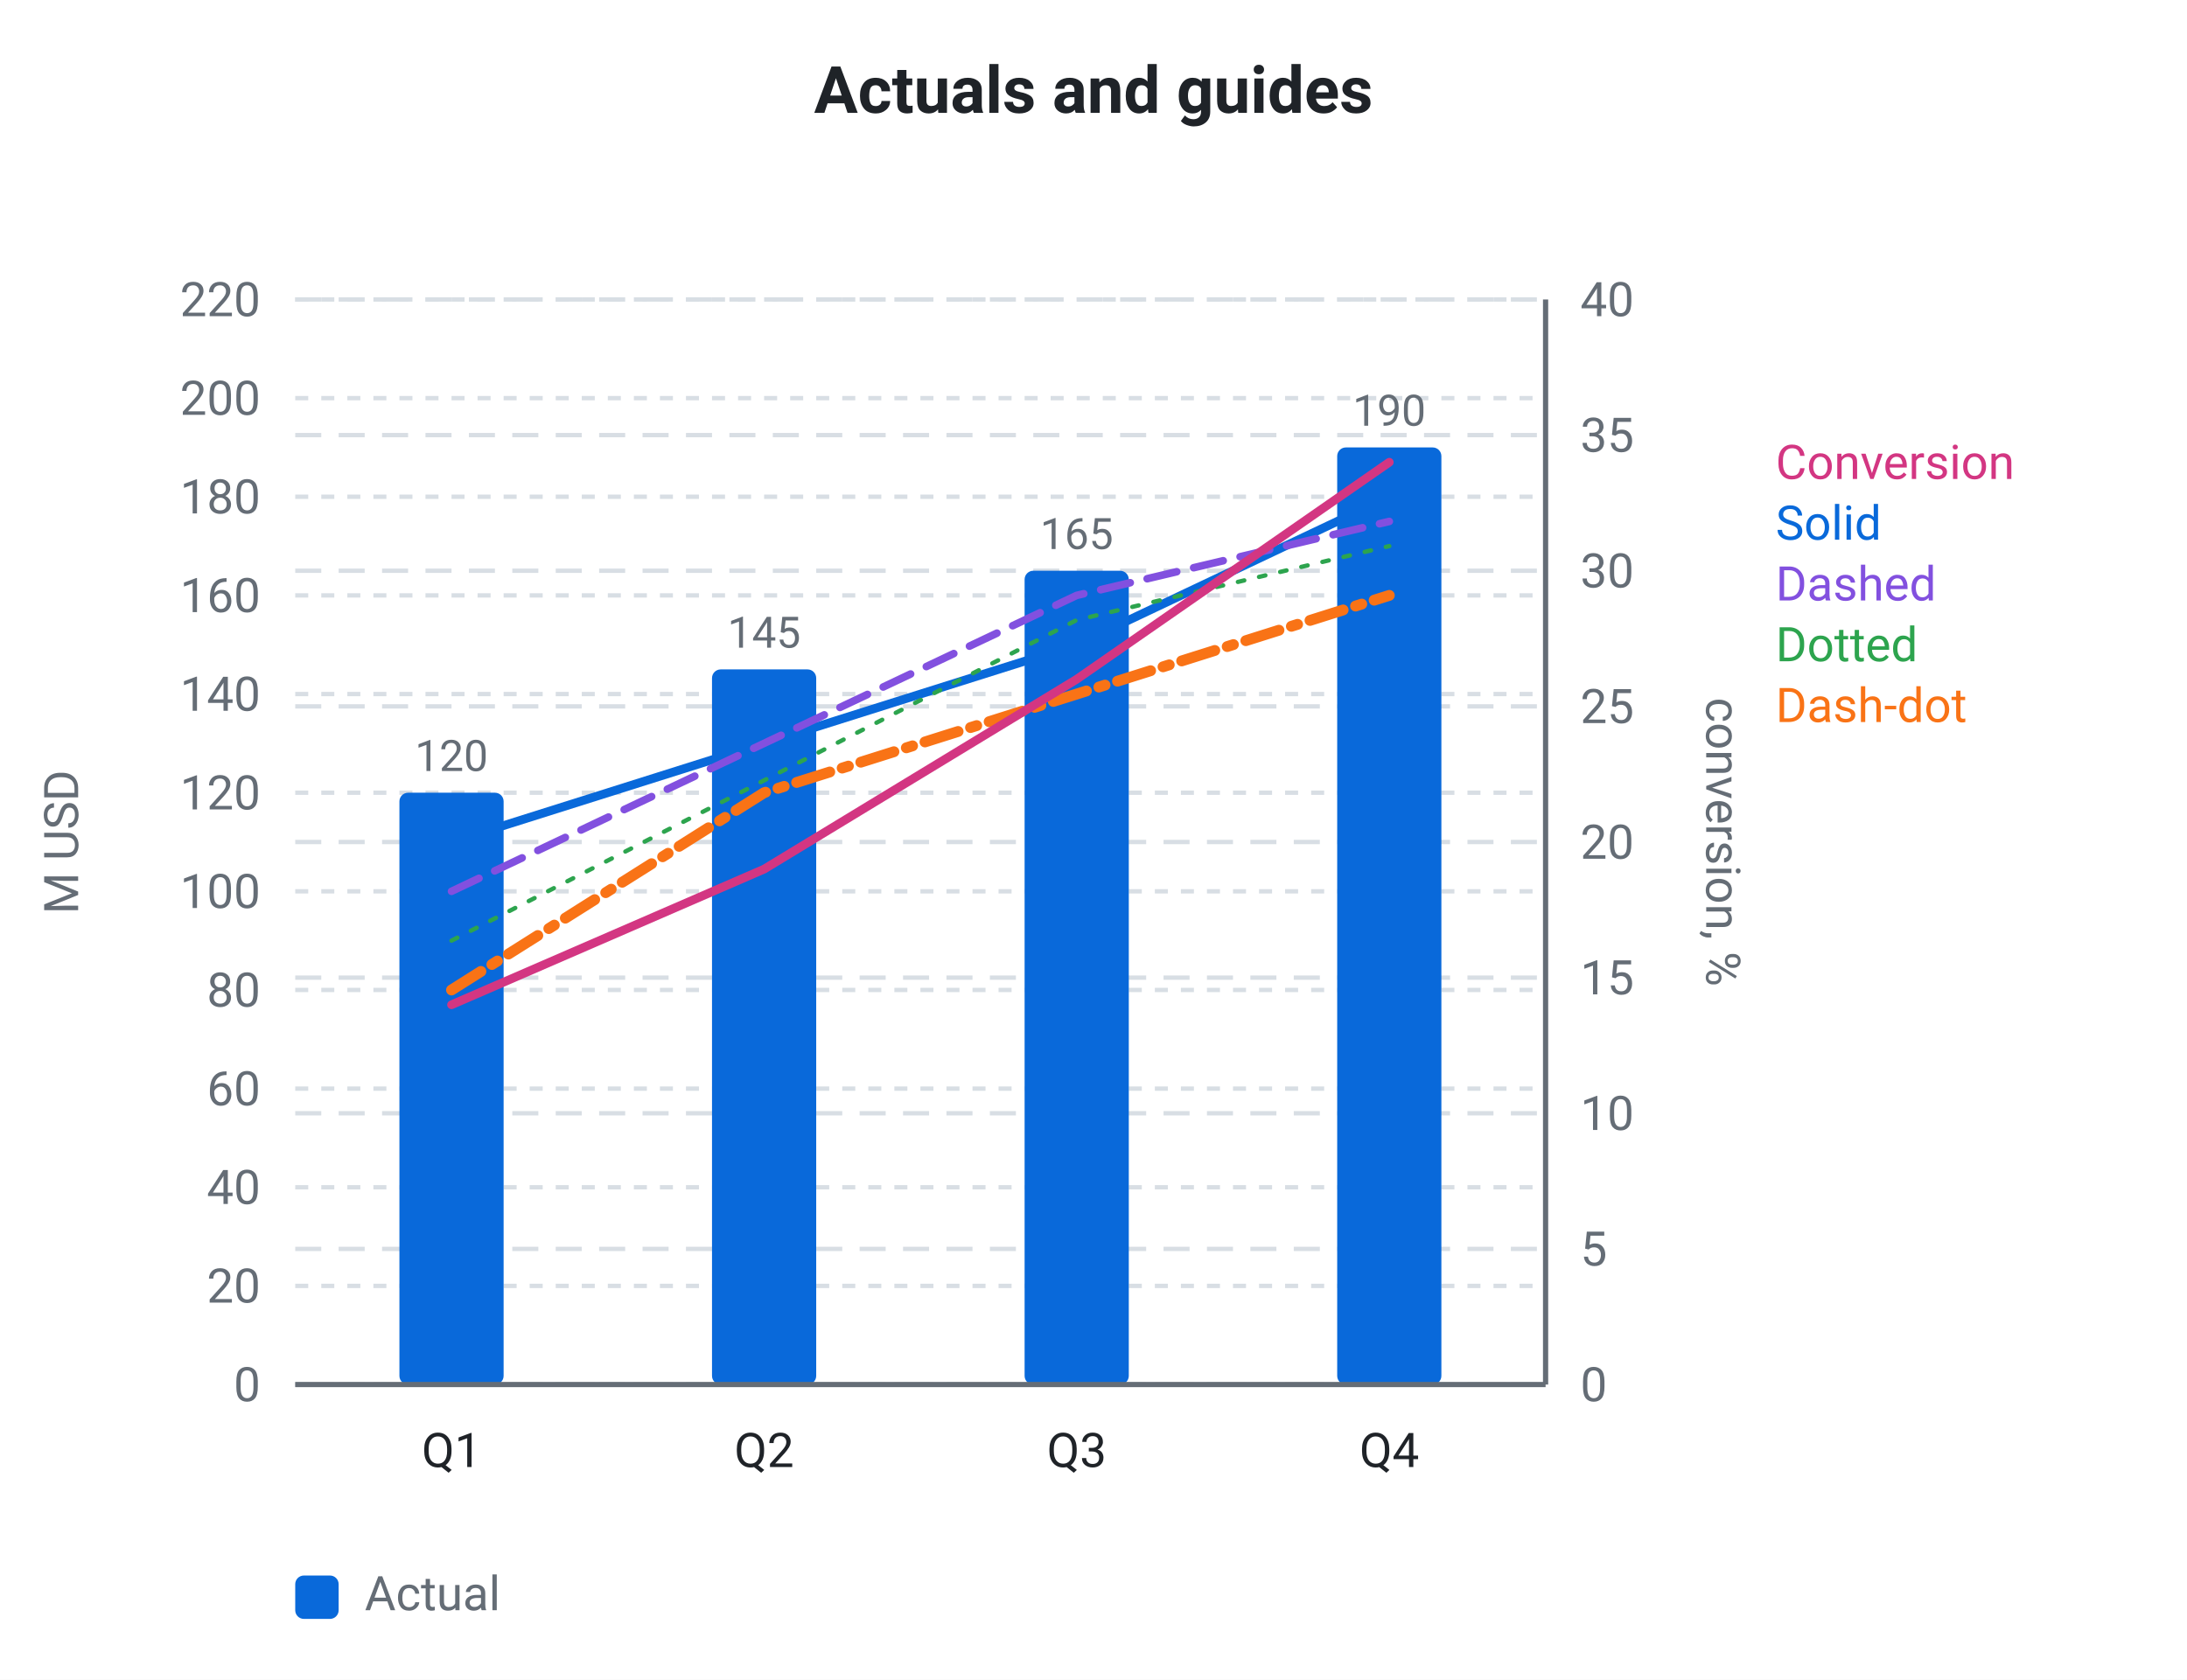
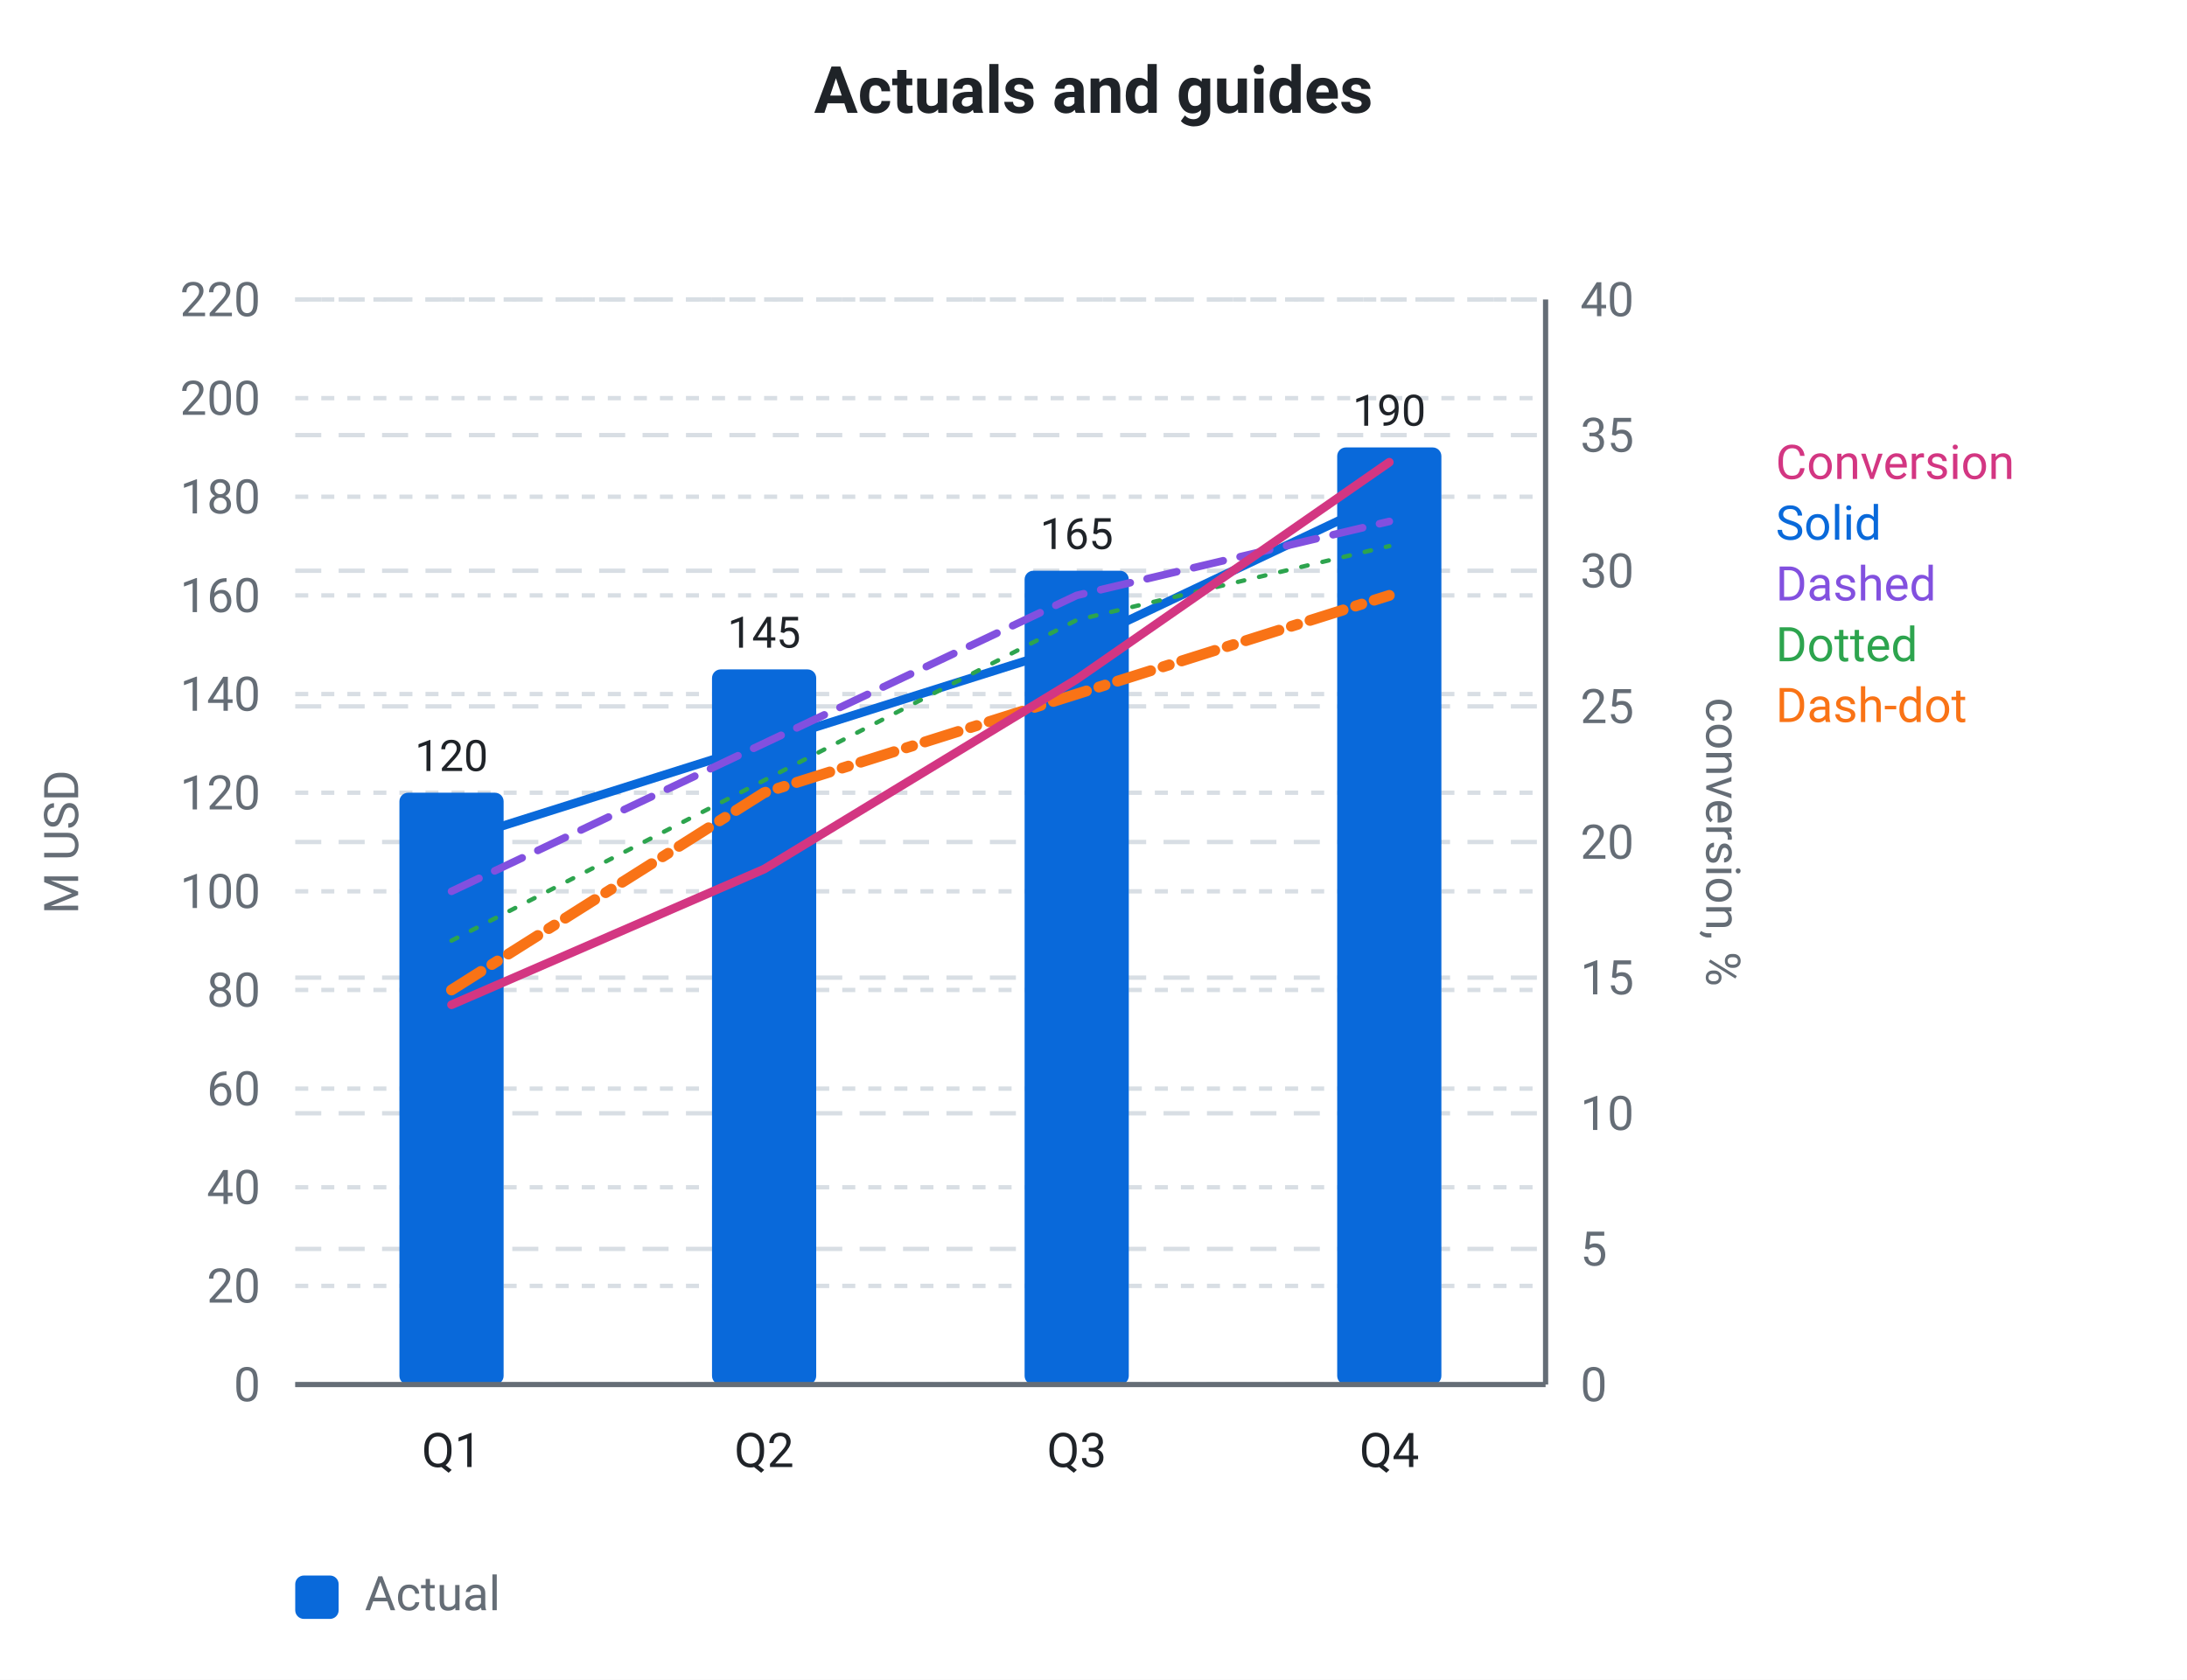
<svg xmlns="http://www.w3.org/2000/svg" viewBox="0 0 503.74 387" width="503.74" height="387" role="img" font-family="system-ui, -apple-system, &quot;Segoe UI&quot;, Roboto, sans-serif">
  <rect data-bg="canvas" x="0" y="0" width="503.74" height="387" fill="#ffffff" />
  <text x="251.87" y="26" fill="#1f2328" font-size="15" text-anchor="middle" font-weight="600">Actuals and guides</text>
  <line x1="68" y1="319" x2="356" y2="319" stroke="#d8dee4" stroke-width="1" stroke-dasharray="3 3" />
  <text x="60" y="322.85" fill="#656d76" font-size="11" text-anchor="end">0</text>
  <line x1="68" y1="296.27" x2="356" y2="296.27" stroke="#d8dee4" stroke-width="1" stroke-dasharray="3 3" />
  <text x="60" y="300.12" fill="#656d76" font-size="11" text-anchor="end">20</text>
  <line x1="68" y1="273.55" x2="356" y2="273.55" stroke="#d8dee4" stroke-width="1" stroke-dasharray="3 3" />
  <text x="60" y="277.4" fill="#656d76" font-size="11" text-anchor="end">40</text>
  <line x1="68" y1="250.82" x2="356" y2="250.82" stroke="#d8dee4" stroke-width="1" stroke-dasharray="3 3" />
  <text x="60" y="254.67" fill="#656d76" font-size="11" text-anchor="end">60</text>
  <line x1="68" y1="228.09" x2="356" y2="228.09" stroke="#d8dee4" stroke-width="1" stroke-dasharray="3 3" />
  <text x="60" y="231.94" fill="#656d76" font-size="11" text-anchor="end">80</text>
  <line x1="68" y1="205.36" x2="356" y2="205.36" stroke="#d8dee4" stroke-width="1" stroke-dasharray="3 3" />
  <text x="60" y="209.21" fill="#656d76" font-size="11" text-anchor="end">100</text>
  <line x1="68" y1="182.64" x2="356" y2="182.64" stroke="#d8dee4" stroke-width="1" stroke-dasharray="3 3" />
  <text x="60" y="186.49" fill="#656d76" font-size="11" text-anchor="end">120</text>
  <line x1="68" y1="159.91" x2="356" y2="159.91" stroke="#d8dee4" stroke-width="1" stroke-dasharray="3 3" />
  <text x="60" y="163.76" fill="#656d76" font-size="11" text-anchor="end">140</text>
  <line x1="68" y1="137.18" x2="356" y2="137.18" stroke="#d8dee4" stroke-width="1" stroke-dasharray="3 3" />
  <text x="60" y="141.03" fill="#656d76" font-size="11" text-anchor="end">160</text>
  <line x1="68" y1="114.45" x2="356" y2="114.45" stroke="#d8dee4" stroke-width="1" stroke-dasharray="3 3" />
  <text x="60" y="118.3" fill="#656d76" font-size="11" text-anchor="end">180</text>
  <line x1="68" y1="91.73" x2="356" y2="91.73" stroke="#d8dee4" stroke-width="1" stroke-dasharray="3 3" />
  <text x="60" y="95.58" fill="#656d76" font-size="11" text-anchor="end">200</text>
  <line x1="68" y1="69" x2="356" y2="69" stroke="#d8dee4" stroke-width="1" stroke-dasharray="3 3" />
  <text x="60" y="72.85" fill="#656d76" font-size="11" text-anchor="end">220</text>
  <line x1="68" y1="319" x2="356" y2="319" stroke="#d8dee4" stroke-width="1" stroke-dasharray="6 4" data-grid="y2" />
  <line x1="68" y1="287.75" x2="356" y2="287.75" stroke="#d8dee4" stroke-width="1" stroke-dasharray="6 4" data-grid="y2" />
  <line x1="68" y1="256.5" x2="356" y2="256.5" stroke="#d8dee4" stroke-width="1" stroke-dasharray="6 4" data-grid="y2" />
  <line x1="68" y1="225.25" x2="356" y2="225.25" stroke="#d8dee4" stroke-width="1" stroke-dasharray="6 4" data-grid="y2" />
  <line x1="68" y1="194" x2="356" y2="194" stroke="#d8dee4" stroke-width="1" stroke-dasharray="6 4" data-grid="y2" />
  <line x1="68" y1="162.75" x2="356" y2="162.75" stroke="#d8dee4" stroke-width="1" stroke-dasharray="6 4" data-grid="y2" />
  <line x1="68" y1="131.5" x2="356" y2="131.5" stroke="#d8dee4" stroke-width="1" stroke-dasharray="6 4" data-grid="y2" />
  <line x1="68" y1="100.25" x2="356" y2="100.25" stroke="#d8dee4" stroke-width="1" stroke-dasharray="6 4" data-grid="y2" />
  <line x1="68" y1="69" x2="356" y2="69" stroke="#d8dee4" stroke-width="1" stroke-dasharray="6 4" data-grid="y2" />
  <text x="18" y="194" fill="#656d76" font-size="11" text-anchor="middle" transform="rotate(-90 18 194)">M USD</text>
  <line x1="356" y1="69" x2="356" y2="319" stroke="#656d76" stroke-width="1.2" data-axis-line="y2" />
  <text x="364" y="322.85" fill="#656d76" font-size="11" text-anchor="start" data-y2-tick="0">0</text>
  <text x="364" y="291.6" fill="#656d76" font-size="11" text-anchor="start" data-y2-tick="5">5</text>
  <text x="364" y="260.35" fill="#656d76" font-size="11" text-anchor="start" data-y2-tick="10">10</text>
  <text x="364" y="229.1" fill="#656d76" font-size="11" text-anchor="start" data-y2-tick="15">15</text>
  <text x="364" y="197.85" fill="#656d76" font-size="11" text-anchor="start" data-y2-tick="20">20</text>
  <text x="364" y="166.6" fill="#656d76" font-size="11" text-anchor="start" data-y2-tick="25">25</text>
  <text x="364" y="135.35" fill="#656d76" font-size="11" text-anchor="start" data-y2-tick="30">30</text>
  <text x="364" y="104.1" fill="#656d76" font-size="11" text-anchor="start" data-y2-tick="35">35</text>
  <text x="364" y="72.85" fill="#656d76" font-size="11" text-anchor="start" data-y2-tick="40">40</text>
  <text x="393" y="194" fill="#656d76" font-size="11" text-anchor="middle" transform="rotate(90 393 194)" data-y2-label="1">conversion, %</text>
  <rect x="92" y="182.64" width="24" height="136.36" fill="#0969da" rx="2" data-bar="0-0" />
-   <text x="104" y="177.64" fill="#656d76" font-size="10" text-anchor="middle">120</text>
+   <text x="104" y="177.64" fill="#1f2328" font-size="10" text-anchor="middle">120</text>
  <text x="104" y="338" fill="#1f2328" font-size="11" text-anchor="middle">Q1</text>
  <rect x="164" y="154.23" width="24" height="164.77" fill="#0969da" rx="2" data-bar="1-0" />
-   <text x="176" y="149.23" fill="#656d76" font-size="10" text-anchor="middle">145</text>
+   <text x="176" y="149.23" fill="#1f2328" font-size="10" text-anchor="middle">145</text>
  <text x="176" y="338" fill="#1f2328" font-size="11" text-anchor="middle">Q2</text>
  <rect x="236" y="131.5" width="24" height="187.5" fill="#0969da" rx="2" data-bar="2-0" />
-   <text x="248" y="126.5" fill="#656d76" font-size="10" text-anchor="middle">165</text>
+   <text x="248" y="126.5" fill="#1f2328" font-size="10" text-anchor="middle">165</text>
  <text x="248" y="338" fill="#1f2328" font-size="11" text-anchor="middle">Q3</text>
  <rect x="308" y="103.09" width="24" height="215.91" fill="#0969da" rx="2" data-bar="3-0" />
-   <text x="320" y="98.09" fill="#656d76" font-size="10" text-anchor="middle">190</text>
+   <text x="320" y="98.09" fill="#1f2328" font-size="10" text-anchor="middle">190</text>
  <text x="320" y="338" fill="#1f2328" font-size="11" text-anchor="middle">Q4</text>
  <line x1="68" y1="319" x2="356" y2="319" stroke="#656d76" stroke-width="1.2" />
  <polyline points="104,194 176,171.27 248,148.55 320,114.45" fill="none" stroke="#0969da" stroke-width="2" stroke-linejoin="round" stroke-linecap="round" data-line="0" />
  <polyline points="104,205.36 248,137.18 320,120.14" fill="none" stroke="#8250df" stroke-width="1.75" stroke-linejoin="round" stroke-linecap="round" stroke-dasharray="7 4" data-line="1" />
  <polyline points="104,216.73 248,142.86 320,125.82" fill="none" stroke="#2da44e" stroke-width="1" stroke-linejoin="round" stroke-linecap="round" stroke-dasharray="1.5 3.5" data-line="2" />
  <polyline points="104,228.09 176,182.64 320,137.18" fill="none" stroke="#f97316" stroke-width="2.5" stroke-linejoin="round" stroke-linecap="round" stroke-dasharray="8 3 1.5 3" data-line="3" />
  <polyline points="104,231.5 176,200.25 248,156.5 320,106.5" fill="none" stroke="#d33682" stroke-width="2" stroke-linejoin="round" stroke-linecap="round" data-line="4" data-axis="y2" />
  <text x="409" y="110.35" fill="#d33682" font-size="11" text-anchor="start" data-line-label="Conversion">Conversion</text>
  <text x="409" y="124.35" fill="#0969da" font-size="11" text-anchor="start" data-line-label="Solid">Solid</text>
  <text x="409" y="138.35" fill="#8250df" font-size="11" text-anchor="start" data-line-label="Dashed">Dashed</text>
  <text x="409" y="152.35" fill="#2da44e" font-size="11" text-anchor="start" data-line-label="Dotted">Dotted</text>
  <text x="409" y="166.35" fill="#f97316" font-size="11" text-anchor="start" data-line-label="Dash-dot">Dash-dot</text>
  <rect x="68" y="363" width="10" height="10" fill="#0969da" rx="2" />
  <text x="84" y="371" fill="#656d76" font-size="11" text-anchor="start">Actual</text>
</svg>
